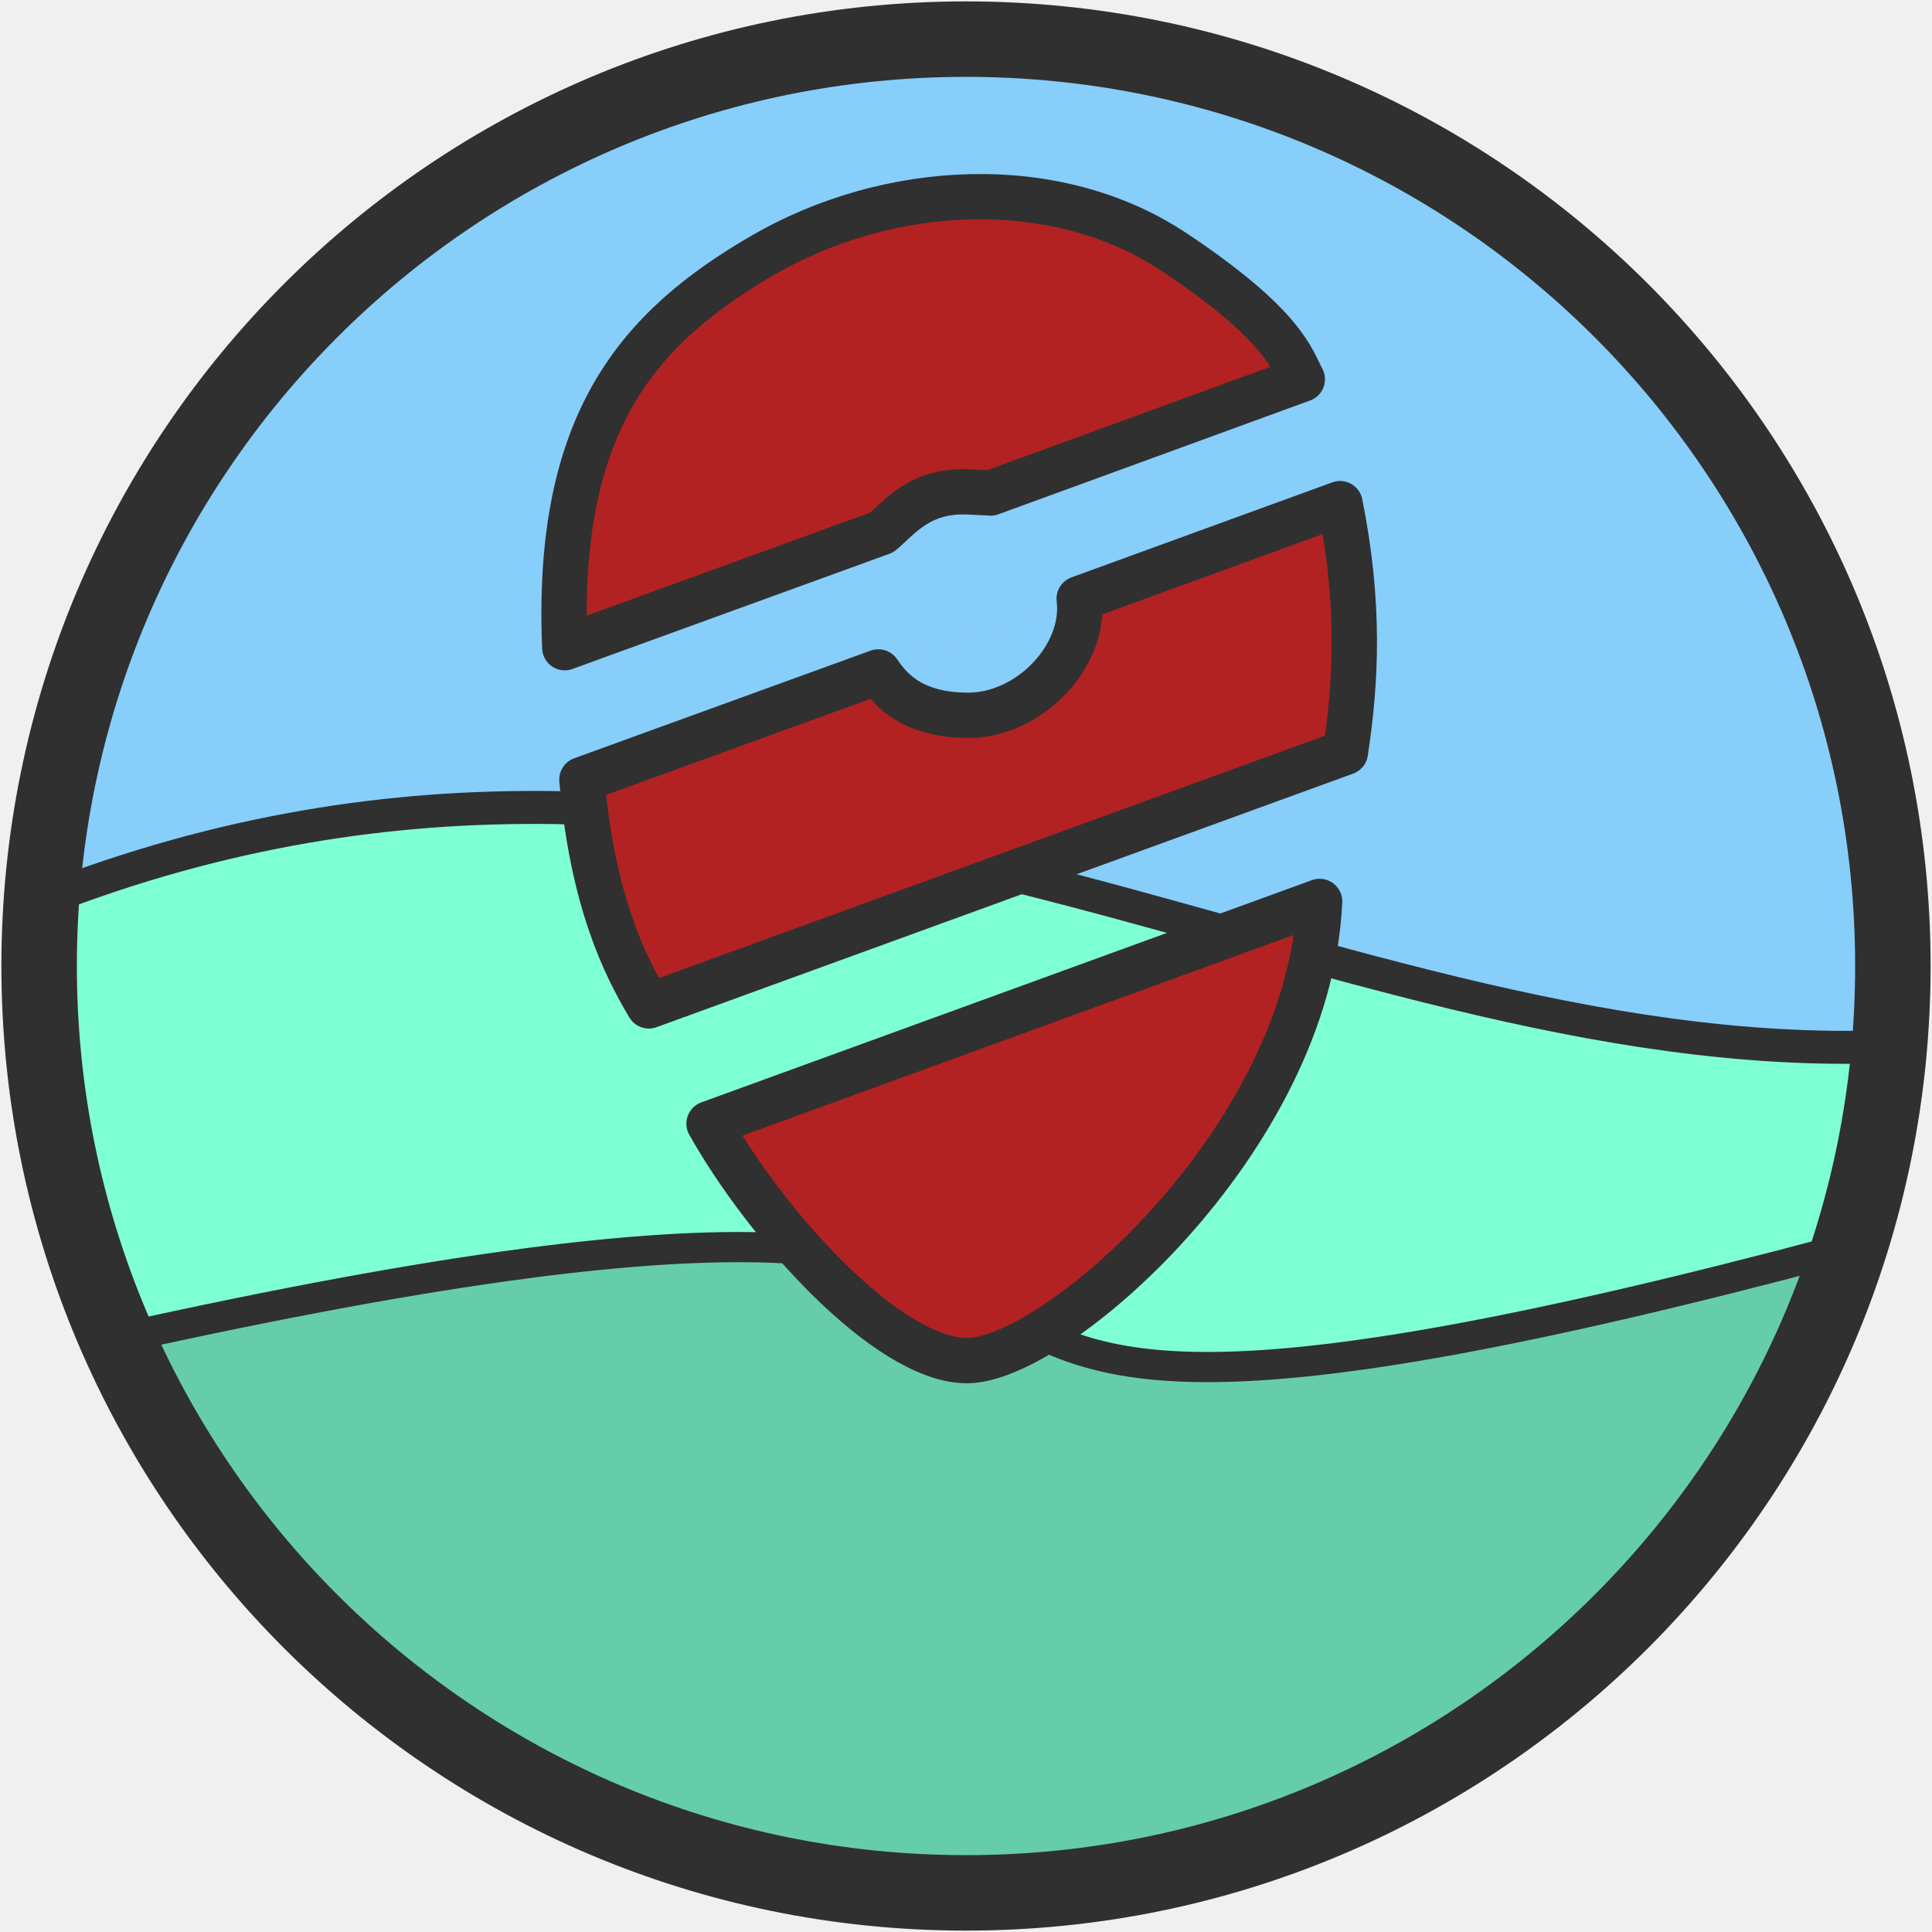
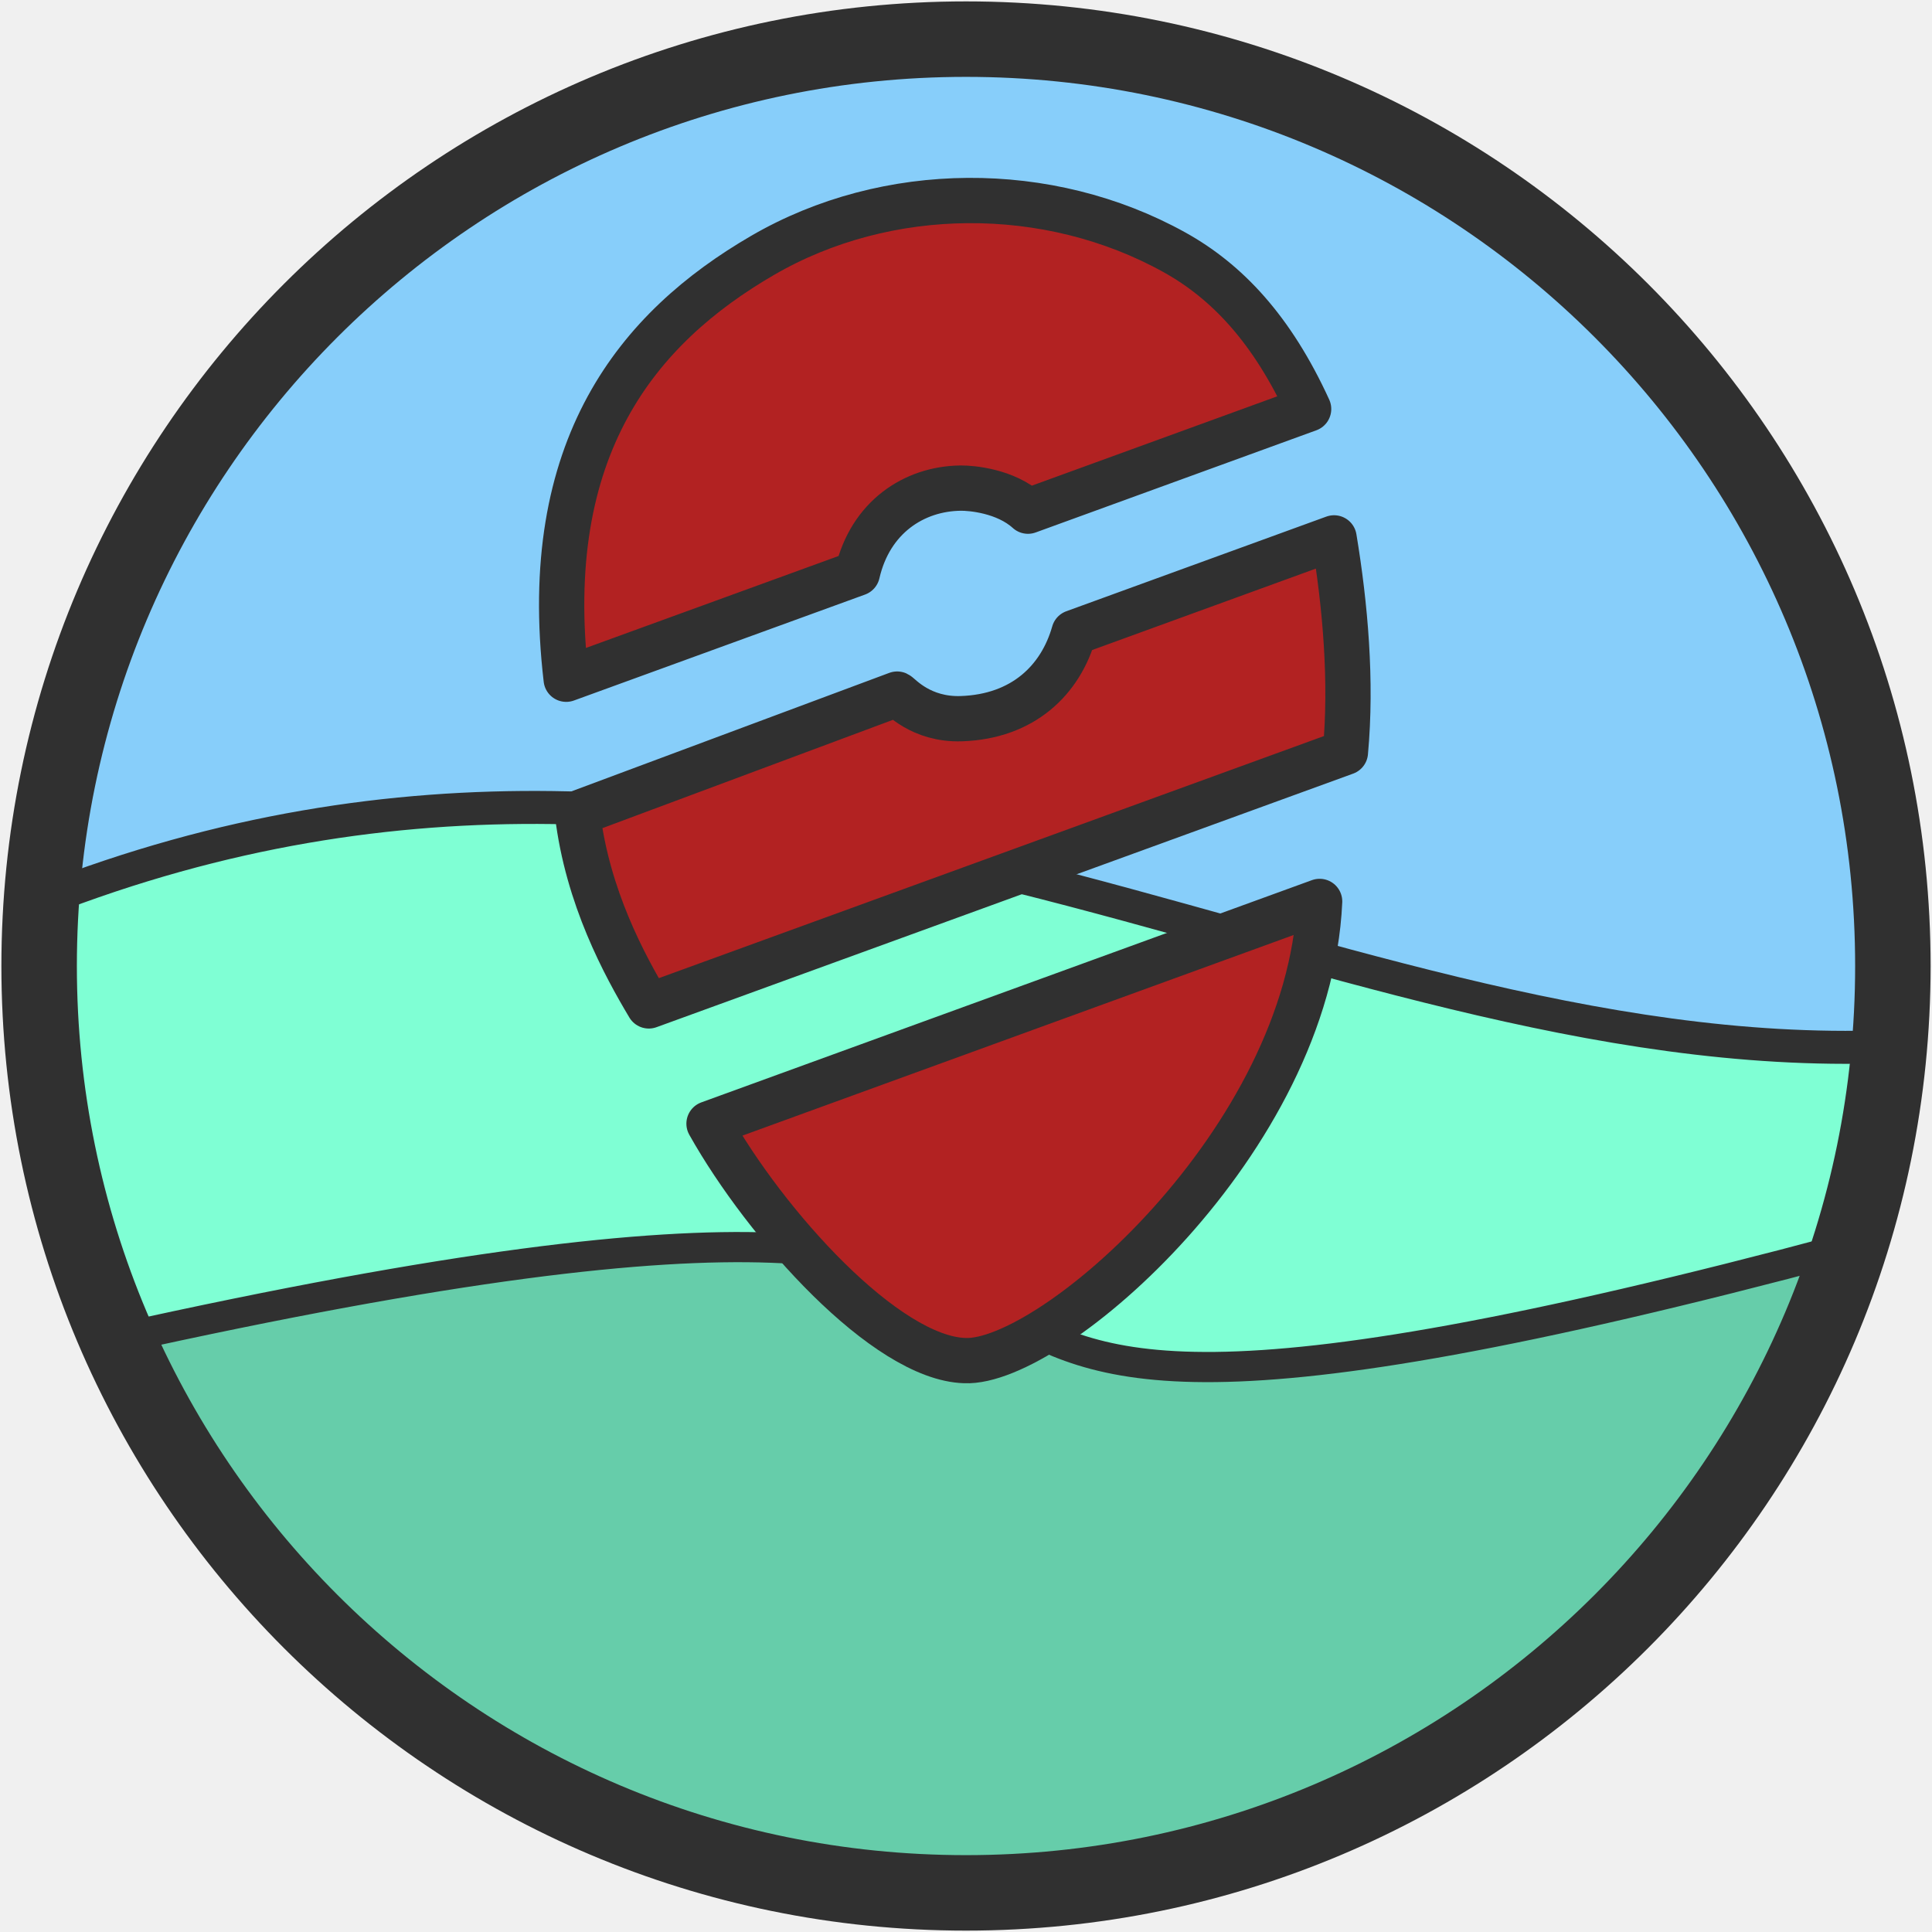
<svg xmlns="http://www.w3.org/2000/svg" width="1024" height="1024" viewBox="0 0 270.933 270.933" version="1.1" id="svg8">
  <defs id="defs2" />
  <g id="layer2" style="display:none">
    <path transform="translate(0,-26.06665)" style="fill:#ffffff;fill-rule:evenodd;stroke:#696969;stroke-width:6.35;stroke-linecap:butt;stroke-linejoin:round;stroke-miterlimit:4;stroke-dasharray:none;stroke-opacity:1" d="m 24.054,271.075 22.183,-64.947 46.983,-16.591 73.26,11.904 47.03,-11.486 29.797,65.527 -65.706,12.787 -90.938,-11.164 z" id="path4549" />
    <path style="fill:none;fill-rule:evenodd;stroke:#696969;stroke-width:4.233;stroke-linecap:round;stroke-linejoin:round;stroke-miterlimit:4;stroke-dasharray:none;stroke-opacity:1" d="m 93.221,163.47 -6.558,67.567" id="path4637" />
    <path style="display:inline;fill:none;fill-rule:evenodd;stroke:#696969;stroke-width:4.233;stroke-linecap:round;stroke-linejoin:round;stroke-miterlimit:4;stroke-dasharray:none;stroke-opacity:1" d="m 166.481,175.374 11.12,66.828" id="path4637-3" />
  </g>
  <g id="layer3">
    <circle style="opacity:1;fill:#7fffd4;fill-opacity:1;fill-rule:nonzero;stroke:#303030;stroke-width:4.626;stroke-linecap:round;stroke-linejoin:round;stroke-miterlimit:4;stroke-dasharray:none;stroke-opacity:1;paint-order:fill markers stroke" id="path4676-2" cx="134.704" cy="136.23" r="129.979" />
    <path id="path4678-5" style="fill:#66cdaa;fill-rule:evenodd;stroke:#303030;stroke-width:4.233;stroke-linecap:butt;stroke-linejoin:miter;stroke-miterlimit:4;stroke-dasharray:none;stroke-opacity:1" d="M 258.454,175.128 C 241.576,227.039 196.298,262.43 142.282,265.267 88.266,268.103 37.806,237.324 16.235,187.802 205.11,145.891 76.714,223.689 258.454,175.128 Z" />
    <path id="path4676-6" style="opacity:1;fill:#87cefa;fill-opacity:1;fill-rule:nonzero;stroke:#303030;stroke-width:4.626;stroke-linecap:round;stroke-linejoin:round;stroke-miterlimit:4;stroke-dasharray:none;stroke-opacity:1;paint-order:fill markers stroke" d="M 264.473,146.774 C 268.394,100.396 247.217,55.461 208.951,28.964 170.686,2.467 121.173,-1.546 79.139,18.441 37.105,38.429 8.967,79.366 6.03,126.256 106.908,86.85 183.101,149.697 264.473,146.774" />
    <circle style="opacity:1;fill:none;fill-opacity:1;fill-rule:nonzero;stroke:#303030;stroke-width:10.583;stroke-linecap:round;stroke-linejoin:round;stroke-miterlimit:4;stroke-dasharray:none;stroke-opacity:1;paint-order:fill markers stroke" id="path4676-2-9" cx="135.467" cy="135.467" r="129.979" />
  </g>
  <g id="layer1" transform="translate(0,-26.06665)" style="display:inline">
    <g id="g4630" style="fill:#b22222;stroke:#303030;stroke-opacity:1">
-       <path id="path4557-7-5" style="fill:#b22222;fill-rule:evenodd;stroke:#303030;stroke-width:6.35;stroke-linecap:round;stroke-linejoin:round;stroke-miterlimit:4;stroke-dasharray:none;stroke-opacity:1" d="m 187.924,96.693 -36.589,13.33 c 0.995,7.94 -6.912,16.353 -15.562,16.353 -8.65,0 -11.398,-4.429 -12.603,-6.083 l -41.57,15.098 m -2.4,-18.498 44.44,-16.15 c 2.285,-1.853 5.225,-6.012 12.134,-5.693 3.146,0.145 2.549,0.117 3.145,0.157 l 43.709,-15.957 c -1.443,-2.674 -2.417,-7.462 -17.935,-17.803 -16.808,-11.2 -40.303,-9.706 -57.766,0.443 -17.462,10.149 -29.052,23.469 -27.727,55.005 m 2.4,18.498 c 1.486,17.035 6.037,26.127 9.385,31.736 L 188.671,131.572 c 1.487,-9.81 2.108,-20.592 -0.747,-34.879 M 135.283,216.869 c -11.059,-0.346 -27.857,-18.986 -35.853,-33.224 L 185.058,152.479 c -1.509,33.528 -37.592,64.946 -49.775,64.39 z" />
+       <path id="path4557-7-5" style="fill:#b22222;fill-rule:evenodd;stroke:#303030;stroke-width:6.35;stroke-linecap:round;stroke-linejoin:round;stroke-miterlimit:4;stroke-dasharray:none;stroke-opacity:1" d="m 150.614,114.771 c -1.887,6.665 -7.14,11.78 -15.786,12.078 -5.714,0.197 -8.62,-3.274 -9.015,-3.446 l -44.839,16.716 c 1.411,11.82 6.664,21.401 10.011,27.01 L 188.671,131.572 c 0.92,-9.999 -0.018,-20.592 -1.59,-30.075 z M 120.227,106.459 c 1.803,-7.837 7.935,-11.881 14.514,-11.943 1.409,-0.013 6.24,0.356 9.415,3.234 L 183.514,83.424 C 178.382,72.206 172.042,65.525 164.692,61.446 147.031,51.646 124.389,51.74 106.926,61.889 89.464,72.038 75.581,88.765 79.4,121.319 Z m 15.056,110.41 c -11.059,-0.346 -27.857,-18.986 -35.853,-33.224 L 185.058,152.479 c -1.509,33.528 -37.592,64.946 -49.775,64.39 z" />
    </g>
  </g>
</svg>
